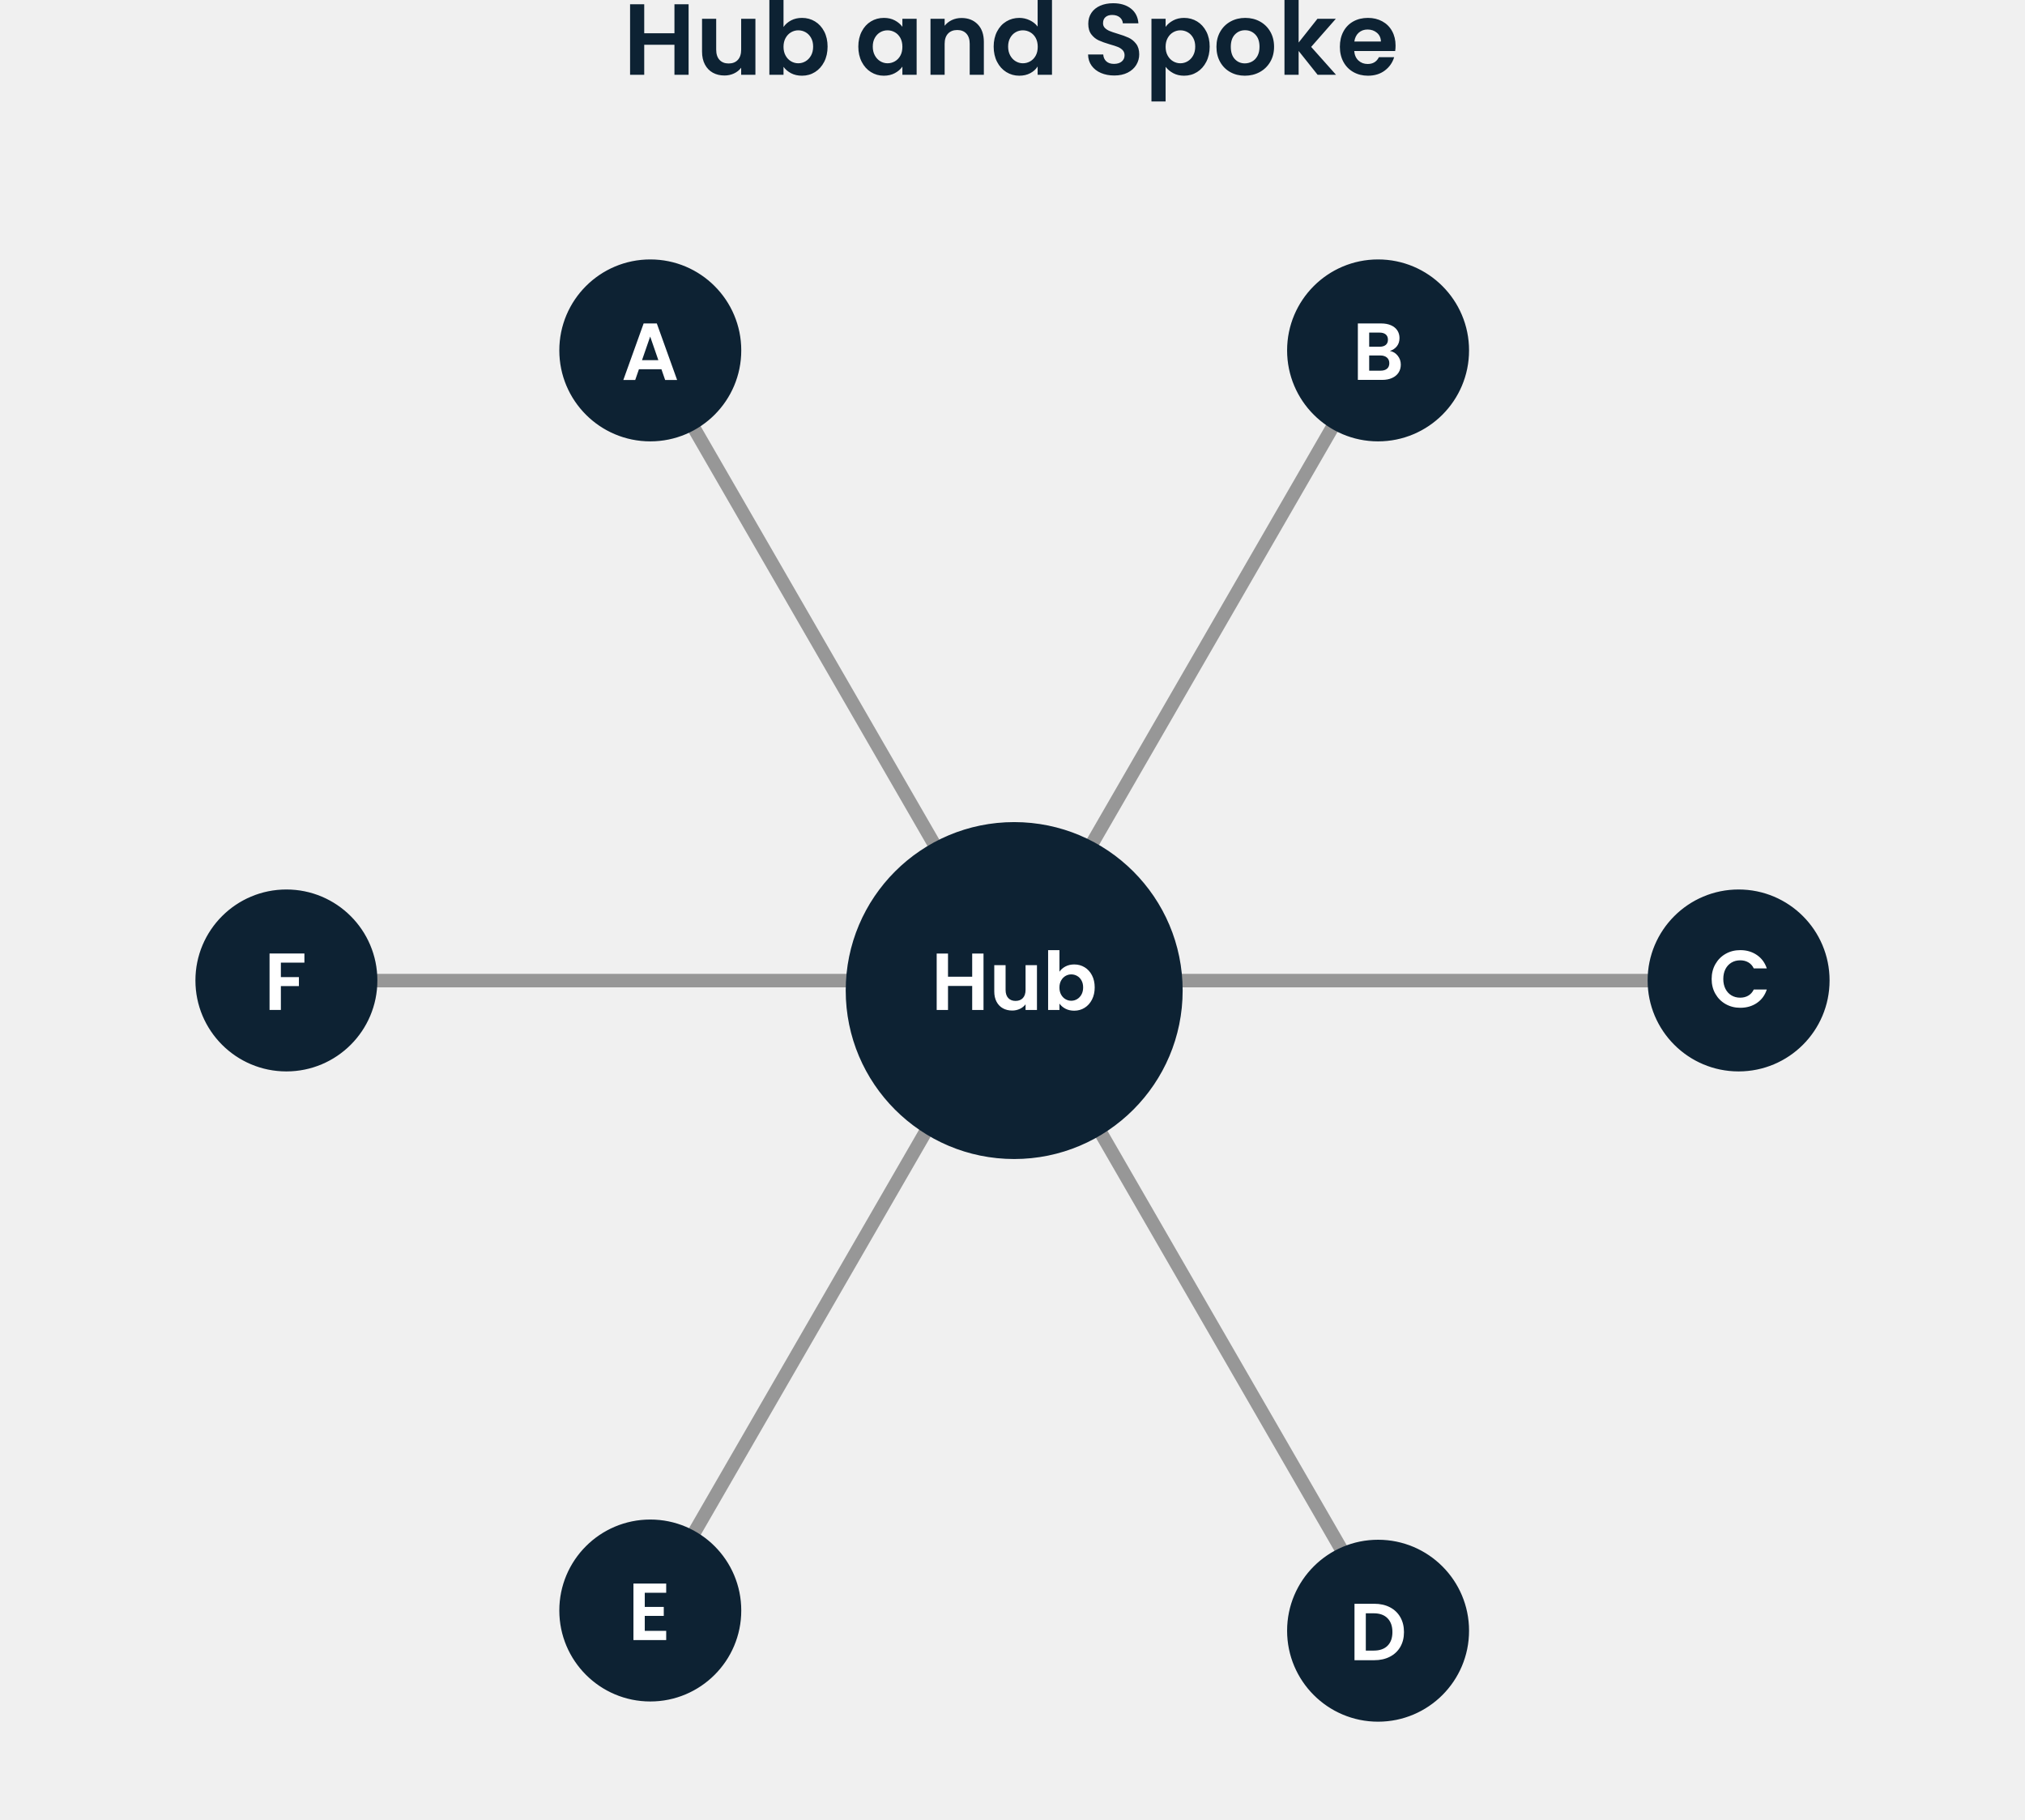
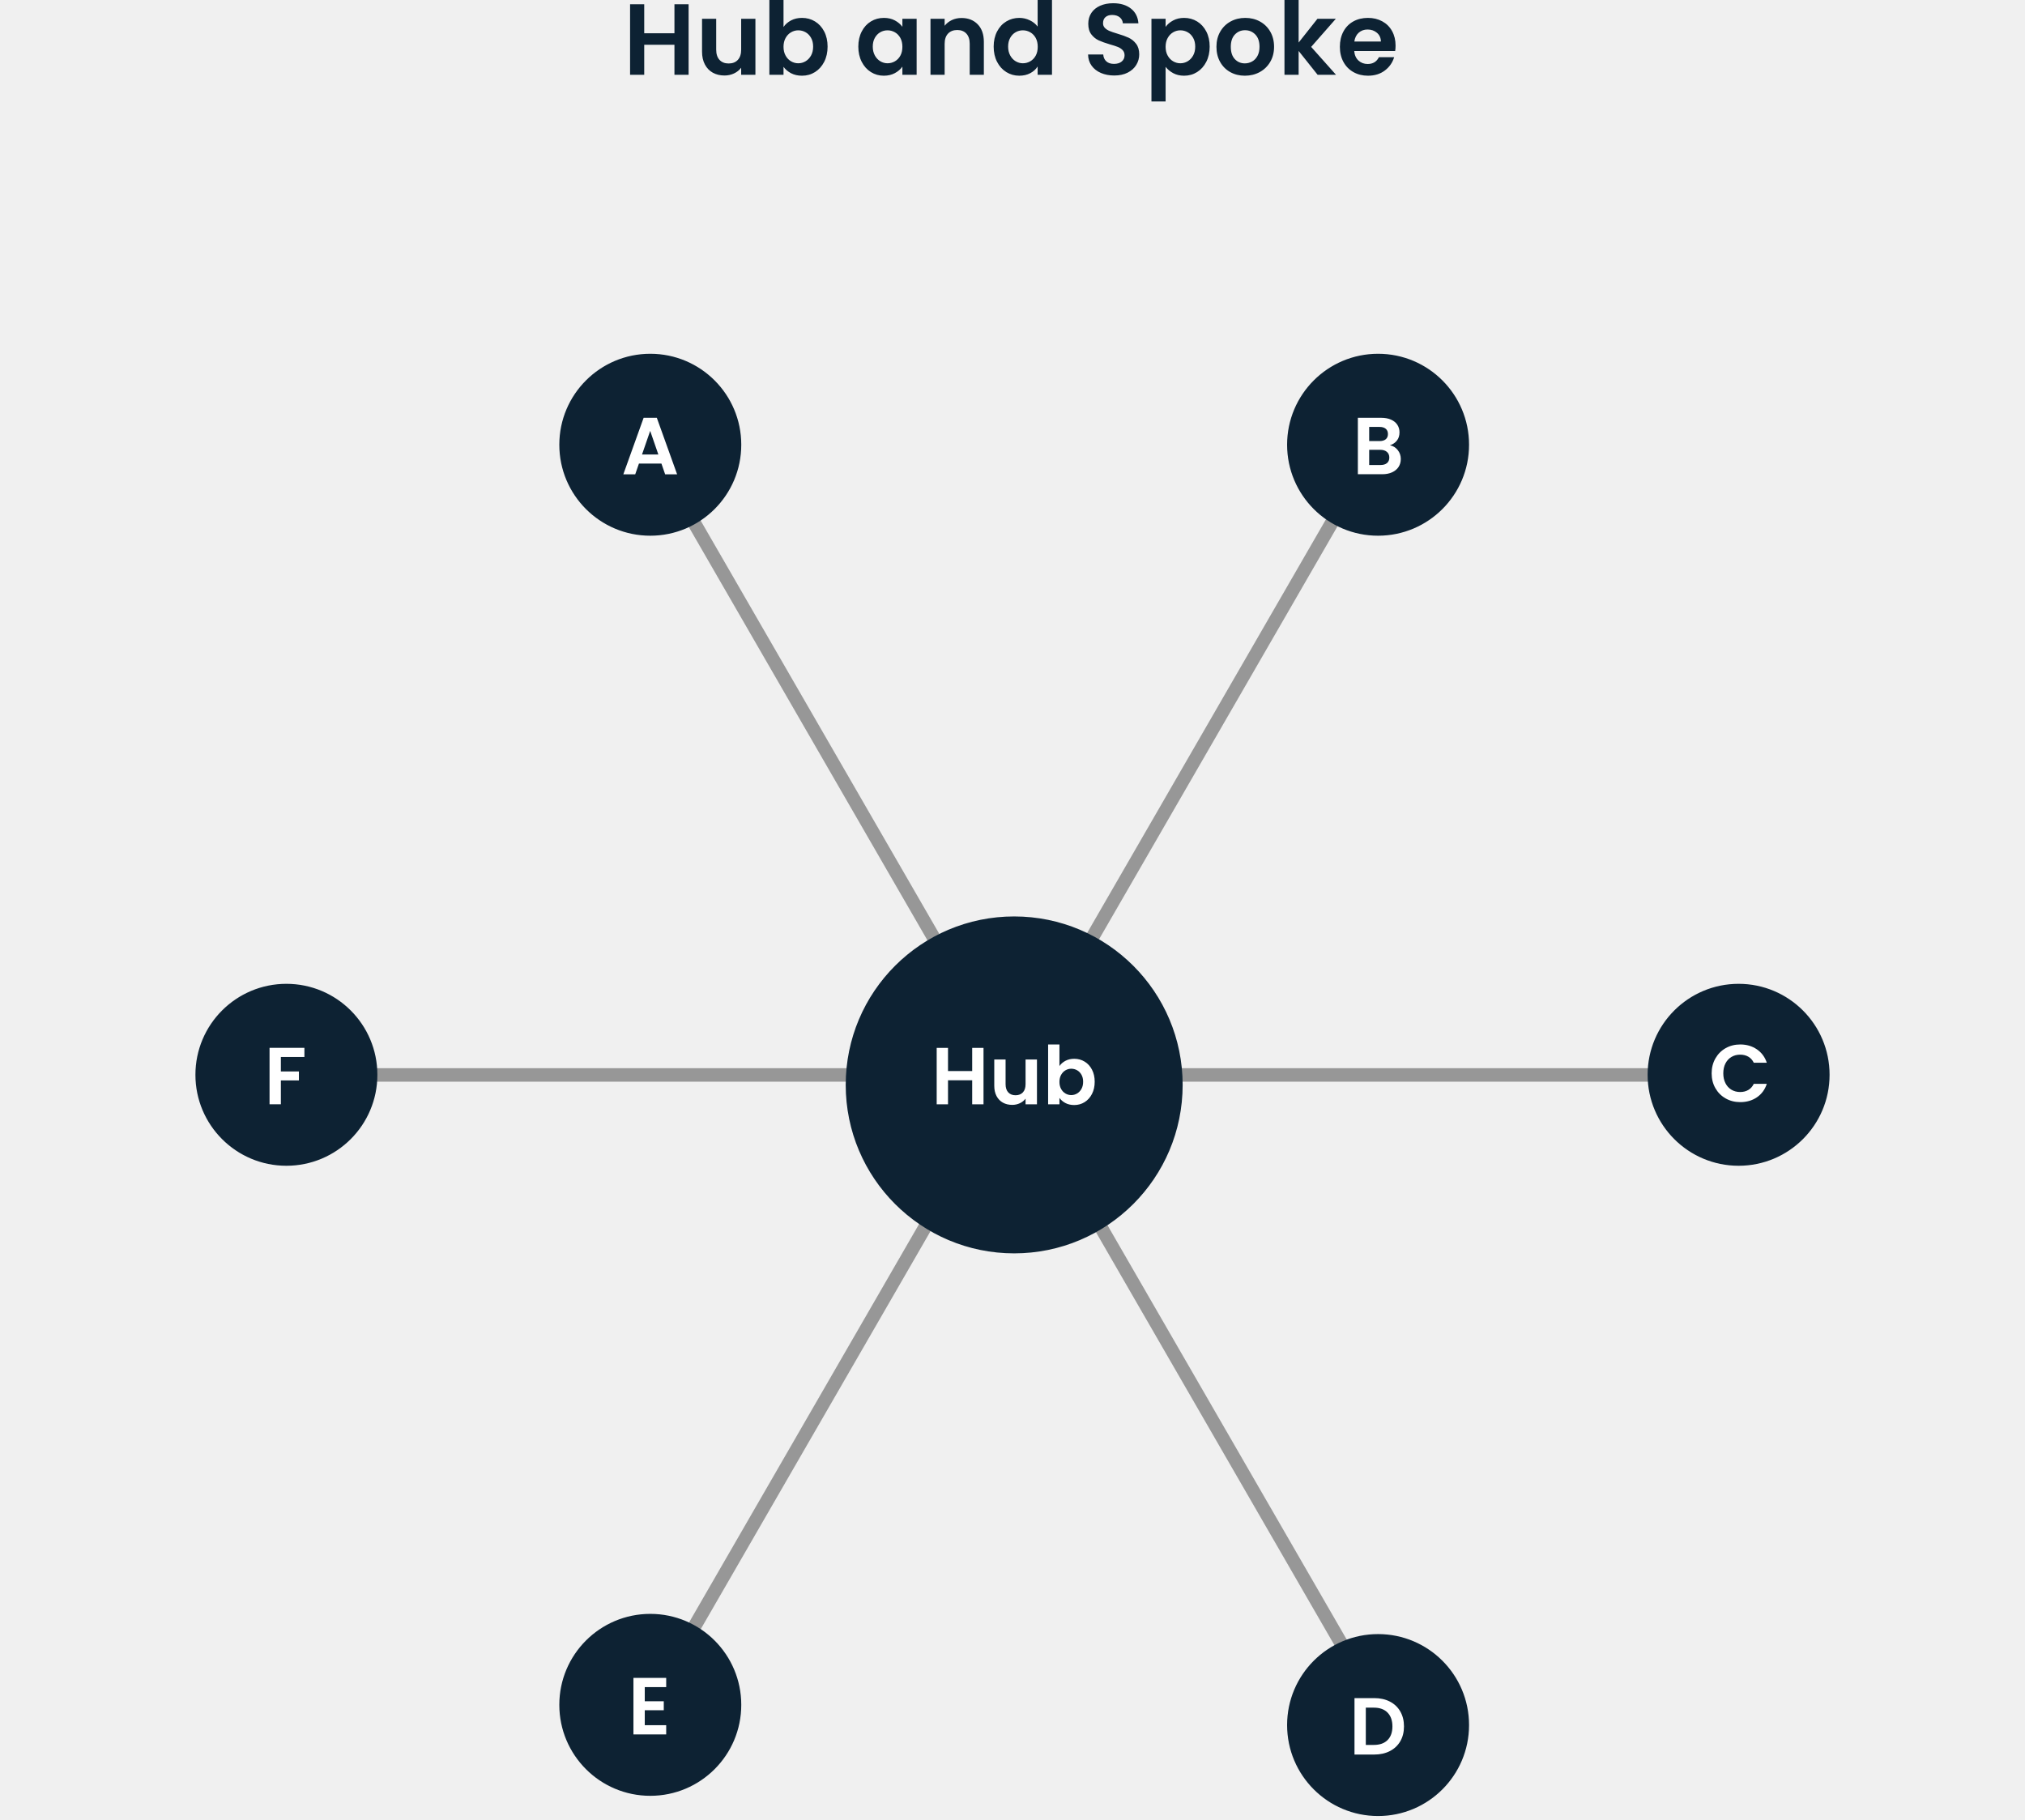
<svg xmlns="http://www.w3.org/2000/svg" width="601px" height="540px" viewBox="0 0 601 540" version="1.1">
  <g id="Page-1" stroke="none" stroke-width="1" fill="none" fill-rule="evenodd">
    <g id="Group-3">
-       <path d="M426,14 L558,14 C581.748,14 601,33.252 601,57 L601,497 C601,520.748 581.748,540 558,540 L43,540 C19.252,540 0,520.748 0,497 L0,57 C0,33.252 19.252,14 43,14 L158.852,14 L175.86,14" id="Path" stroke="#979797" stroke-width="4" opacity="0" stroke-linecap="round" />
-       <path d="M191.2,22.2 L191.2,13.29 L200.17,13.29 L200.17,22.2 L204.37,22.2 L204.37,1.26 L200.17,1.26 L200.17,9.87 L191.2,9.87 L191.2,1.26 L187,1.26 L187,22.2 L191.2,22.2 Z M215.02,22.41 C216.04,22.41 216.985,22.205 217.855,21.795 C218.725,21.385 219.43,20.82 219.97,20.1 L219.97,20.1 L219.97,22.2 L224.2,22.2 L224.2,5.58 L219.97,5.58 L219.97,14.73 C219.97,16.05 219.64,17.065 218.98,17.775 C218.32,18.485 217.41,18.84 216.25,18.84 C215.11,18.84 214.21,18.485 213.55,17.775 C212.89,17.065 212.56,16.05 212.56,14.73 L212.56,14.73 L212.56,5.58 L208.36,5.58 L208.36,15.33 C208.36,16.81 208.645,18.085 209.215,19.155 C209.785,20.225 210.57,21.035 211.57,21.585 C212.57,22.135 213.72,22.41 215.02,22.41 Z M238.03,22.47 C239.45,22.47 240.735,22.11 241.885,21.39 C243.035,20.67 243.945,19.655 244.615,18.345 C245.285,17.035 245.62,15.53 245.62,13.83 C245.62,12.13 245.285,10.635 244.615,9.345 C243.945,8.055 243.035,7.06 241.885,6.36 C240.735,5.66 239.45,5.31 238.03,5.31 C236.81,5.31 235.725,5.56 234.775,6.06 C233.825,6.56 233.08,7.21 232.54,8.01 L232.54,8.01 L232.54,-5.5067062e-14 L228.34,-5.5067062e-14 L228.34,22.2 L232.54,22.2 L232.54,19.83 C233.1,20.61 233.845,21.245 234.775,21.735 C235.705,22.225 236.79,22.47 238.03,22.47 Z M236.92,18.78 C236.16,18.78 235.445,18.585 234.775,18.195 C234.105,17.805 233.565,17.24 233.155,16.5 C232.745,15.76 232.54,14.89 232.54,13.89 C232.54,12.89 232.745,12.02 233.155,11.28 C233.565,10.54 234.105,9.975 234.775,9.585 C235.445,9.195 236.16,9 236.92,9 C237.7,9 238.425,9.19 239.095,9.57 C239.765,9.95 240.305,10.505 240.715,11.235 C241.125,11.965 241.33,12.83 241.33,13.83 C241.33,14.85 241.125,15.73 240.715,16.47 C240.305,17.21 239.765,17.78 239.095,18.18 C238.425,18.58 237.7,18.78 236.92,18.78 Z M262.3,22.47 C263.54,22.47 264.635,22.215 265.585,21.705 C266.535,21.195 267.28,20.55 267.82,19.77 L267.82,19.77 L267.82,22.2 L272.05,22.2 L272.05,5.58 L267.82,5.58 L267.82,7.95 C267.26,7.19 266.515,6.56 265.585,6.06 C264.655,5.56 263.57,5.31 262.33,5.31 C260.91,5.31 259.625,5.66 258.475,6.36 C257.325,7.06 256.415,8.06 255.745,9.36 C255.075,10.66 254.74,12.15 254.74,13.83 C254.74,15.53 255.075,17.035 255.745,18.345 C256.415,19.655 257.325,20.67 258.475,21.39 C259.625,22.11 260.9,22.47 262.3,22.47 Z M263.41,18.78 C262.65,18.78 261.935,18.58 261.265,18.18 C260.595,17.78 260.055,17.205 259.645,16.455 C259.235,15.705 259.03,14.83 259.03,13.83 C259.03,12.83 259.235,11.965 259.645,11.235 C260.055,10.505 260.59,9.95 261.25,9.57 C261.91,9.19 262.63,9 263.41,9 C264.19,9 264.92,9.195 265.6,9.585 C266.28,9.975 266.82,10.535 267.22,11.265 C267.62,11.995 267.82,12.87 267.82,13.89 C267.82,14.91 267.62,15.785 267.22,16.515 C266.82,17.245 266.28,17.805 265.6,18.195 C264.92,18.585 264.19,18.78 263.41,18.78 Z M280.36,22.2 L280.36,13.02 C280.36,11.7 280.695,10.685 281.365,9.975 C282.035,9.265 282.95,8.91 284.11,8.91 C285.25,8.91 286.15,9.265 286.81,9.975 C287.47,10.685 287.8,11.7 287.8,13.02 L287.8,13.02 L287.8,22.2 L292,22.2 L292,12.45 C292,10.21 291.39,8.465 290.17,7.215 C288.95,5.965 287.35,5.34 285.37,5.34 C284.33,5.34 283.375,5.545 282.505,5.955 C281.635,6.365 280.92,6.93 280.36,7.65 L280.36,7.65 L280.36,5.58 L276.16,5.58 L276.16,22.2 L280.36,22.2 Z M302.5,22.47 C303.74,22.47 304.83,22.22 305.77,21.72 C306.71,21.22 307.44,20.56 307.96,19.74 L307.96,19.74 L307.96,22.2 L312.22,22.2 L312.22,-5.5067062e-14 L307.96,-5.5067062e-14 L307.96,7.89 C307.38,7.11 306.6,6.485 305.62,6.015 C304.64,5.545 303.61,5.31 302.53,5.31 C301.11,5.31 299.82,5.66 298.66,6.36 C297.5,7.06 296.585,8.06 295.915,9.36 C295.245,10.66 294.91,12.15 294.91,13.83 C294.91,15.53 295.245,17.035 295.915,18.345 C296.585,19.655 297.5,20.67 298.66,21.39 C299.82,22.11 301.1,22.47 302.5,22.47 Z M303.58,18.78 C302.82,18.78 302.105,18.58 301.435,18.18 C300.765,17.78 300.225,17.205 299.815,16.455 C299.405,15.705 299.2,14.83 299.2,13.83 C299.2,12.83 299.405,11.965 299.815,11.235 C300.225,10.505 300.76,9.95 301.42,9.57 C302.08,9.19 302.8,9 303.58,9 C304.36,9 305.09,9.195 305.77,9.585 C306.45,9.975 306.99,10.535 307.39,11.265 C307.79,11.995 307.99,12.87 307.99,13.89 C307.99,14.91 307.79,15.785 307.39,16.515 C306.99,17.245 306.45,17.805 305.77,18.195 C305.09,18.585 304.36,18.78 303.58,18.78 Z M330.7,22.41 C332.24,22.41 333.57,22.125 334.69,21.555 C335.81,20.985 336.66,20.22 337.24,19.26 C337.82,18.3 338.11,17.26 338.11,16.14 C338.11,14.84 337.8,13.79 337.18,12.99 C336.56,12.19 335.82,11.59 334.96,11.19 C334.1,10.79 332.99,10.39 331.63,9.99 C330.63,9.69 329.855,9.425 329.305,9.195 C328.755,8.965 328.295,8.665 327.925,8.295 C327.555,7.925 327.37,7.46 327.37,6.9 C327.37,6.1 327.615,5.49 328.105,5.07 C328.595,4.65 329.25,4.44 330.07,4.44 C331.01,4.44 331.765,4.675 332.335,5.145 C332.905,5.615 333.21,6.21 333.25,6.93 L333.25,6.93 L337.87,6.93 C337.73,5.05 336.985,3.585 335.635,2.535 C334.285,1.485 332.53,0.96 330.37,0.96 C328.93,0.96 327.65,1.205 326.53,1.695 C325.41,2.185 324.54,2.89 323.92,3.81 C323.3,4.73 322.99,5.81 322.99,7.05 C322.99,8.37 323.295,9.425 323.905,10.215 C324.515,11.005 325.245,11.595 326.095,11.985 C326.945,12.375 328.05,12.77 329.41,13.17 C330.41,13.45 331.195,13.705 331.765,13.935 C332.335,14.165 332.81,14.48 333.19,14.88 C333.57,15.28 333.76,15.79 333.76,16.41 C333.76,17.17 333.48,17.785 332.92,18.255 C332.36,18.725 331.59,18.96 330.61,18.96 C329.65,18.96 328.895,18.71 328.345,18.21 C327.795,17.71 327.49,17.03 327.43,16.17 L327.43,16.17 L322.93,16.17 C322.95,17.45 323.3,18.56 323.98,19.5 C324.66,20.44 325.585,21.16 326.755,21.66 C327.925,22.16 329.24,22.41 330.7,22.41 Z M345.94,30.12 L345.94,19.83 C346.52,20.59 347.275,21.22 348.205,21.72 C349.135,22.22 350.21,22.47 351.43,22.47 C352.85,22.47 354.135,22.11 355.285,21.39 C356.435,20.67 357.345,19.655 358.015,18.345 C358.685,17.035 359.02,15.53 359.02,13.83 C359.02,12.13 358.685,10.635 358.015,9.345 C357.345,8.055 356.435,7.06 355.285,6.36 C354.135,5.66 352.85,5.31 351.43,5.31 C350.21,5.31 349.125,5.565 348.175,6.075 C347.225,6.585 346.48,7.22 345.94,7.98 L345.94,7.98 L345.94,5.58 L341.74,5.58 L341.74,30.12 L345.94,30.12 Z M350.32,18.78 C349.56,18.78 348.845,18.585 348.175,18.195 C347.505,17.805 346.965,17.24 346.555,16.5 C346.145,15.76 345.94,14.89 345.94,13.89 C345.94,12.89 346.145,12.02 346.555,11.28 C346.965,10.54 347.505,9.975 348.175,9.585 C348.845,9.195 349.56,9 350.32,9 C351.1,9 351.825,9.19 352.495,9.57 C353.165,9.95 353.705,10.505 354.115,11.235 C354.525,11.965 354.73,12.83 354.73,13.83 C354.73,14.85 354.525,15.73 354.115,16.47 C353.705,17.21 353.165,17.78 352.495,18.18 C351.825,18.58 351.1,18.78 350.32,18.78 Z M369.46,22.47 C371.08,22.47 372.545,22.115 373.855,21.405 C375.165,20.695 376.205,19.69 376.975,18.39 C377.745,17.09 378.13,15.59 378.13,13.89 C378.13,12.19 377.755,10.69 377.005,9.39 C376.255,8.09 375.23,7.085 373.93,6.375 C372.63,5.665 371.18,5.31 369.58,5.31 C367.98,5.31 366.53,5.665 365.23,6.375 C363.93,7.085 362.905,8.09 362.155,9.39 C361.405,10.69 361.03,12.19 361.03,13.89 C361.03,15.59 361.395,17.09 362.125,18.39 C362.855,19.69 363.86,20.695 365.14,21.405 C366.42,22.115 367.86,22.47 369.46,22.47 Z M369.46,18.81 C368.26,18.81 367.265,18.385 366.475,17.535 C365.685,16.685 365.29,15.47 365.29,13.89 C365.29,12.31 365.695,11.095 366.505,10.245 C367.315,9.395 368.32,8.97 369.52,8.97 C370.72,8.97 371.735,9.395 372.565,10.245 C373.395,11.095 373.81,12.31 373.81,13.89 C373.81,14.95 373.61,15.85 373.21,16.59 C372.81,17.33 372.275,17.885 371.605,18.255 C370.935,18.625 370.22,18.81 369.46,18.81 Z M385.42,22.2 L385.42,15.12 L391.06,22.2 L396.52,22.2 L389.14,13.92 L396.46,5.58 L391,5.58 L385.42,12.63 L385.42,-5.5067062e-14 L381.22,-5.5067062e-14 L381.22,22.2 L385.42,22.2 Z M406,22.47 C407.98,22.47 409.65,21.955 411.01,20.925 C412.37,19.895 413.29,18.58 413.77,16.98 L413.77,16.98 L409.24,16.98 C408.58,18.32 407.47,18.99 405.91,18.99 C404.83,18.99 403.92,18.65 403.18,17.97 C402.44,17.29 402.02,16.35 401.92,15.15 L401.92,15.15 L414.07,15.15 C414.15,14.67 414.19,14.13 414.19,13.53 C414.19,11.91 413.845,10.475 413.155,9.225 C412.465,7.975 411.495,7.01 410.245,6.33 C408.995,5.65 407.58,5.31 406,5.31 C404.36,5.31 402.91,5.66 401.65,6.36 C400.39,7.06 399.41,8.06 398.71,9.36 C398.01,10.66 397.66,12.17 397.66,13.89 C397.66,15.59 398.015,17.09 398.725,18.39 C399.435,19.69 400.425,20.695 401.695,21.405 C402.965,22.115 404.4,22.47 406,22.47 Z M409.84,12.33 L401.95,12.33 C402.11,11.21 402.545,10.335 403.255,9.705 C403.965,9.075 404.84,8.76 405.88,8.76 C406.98,8.76 407.91,9.085 408.67,9.735 C409.43,10.385 409.82,11.25 409.84,12.33 L409.84,12.33 Z" id="HubandSpoke" fill="#0D2233" fill-rule="nonzero" />
-       <g id="Group-4" transform="translate(58, 76)">
-         <line x1="99" y1="54" x2="386.265" y2="376.085" id="Line" stroke="#979797" stroke-width="4" stroke-linecap="square" transform="translate(242.6324, 215.0424) rotate(131.7295) translate(-242.6324, -215.0424) " />
-         <line x1="99" y1="54" x2="386.265" y2="376.085" id="Line" stroke="#979797" stroke-width="4" stroke-linecap="square" transform="translate(242.6324, 215.0424) rotate(11.72951) translate(-242.6324, -215.0424) " />
-         <line x1="99" y1="54" x2="386.265" y2="376.085" id="Line" stroke="#979797" stroke-width="4" stroke-linecap="square" transform="translate(242.6324, 215.0424) rotate(71.72951) translate(-242.6324, -215.0424) " />
-         <g id="A" transform="translate(108, 1)">
-           <circle id="Oval" stroke="#0D2233" stroke-width="3" fill="#0D2233" cx="27" cy="27" r="25.5" />
-           <path d="M22.528,35.776 L23.632,32.584 L30.304,32.584 L31.408,35.776 L34.96,35.776 L28.936,19 L25.024,19 L19,35.776 L22.528,35.776 Z M29.392,29.896 L24.544,29.896 L26.968,22.888 L29.392,29.896 Z" fill="#FFFFFF" fill-rule="nonzero" />
+       <path d="M426,7 L558,7 C581.748,7 601,26.252 601,50 L601,490 C601,513.748 581.748,533 558,533 L43,533 C19.252,533 0,513.748 0,490 L0,50 C0,26.252 19.252,7 43,7 L158.852,7 L175.86,7" id="Path" stroke="#979797" stroke-width="4" opacity="0" stroke-linecap="round" />
+       <g id="Group-6" transform="translate(58, 0)">
+         <path d="M133.2,22.2 L133.2,13.29 L142.17,13.29 L142.17,22.2 L146.37,22.2 L146.37,1.26 L142.17,1.26 L142.17,9.87 L133.2,9.87 L133.2,1.26 L129,1.26 L129,22.2 L133.2,22.2 Z M157.02,22.41 C158.04,22.41 158.985,22.205 159.855,21.795 C160.725,21.385 161.43,20.82 161.97,20.1 L161.97,20.1 L161.97,22.2 L166.2,22.2 L166.2,5.58 L161.97,5.58 L161.97,14.73 C161.97,16.05 161.64,17.065 160.98,17.775 C160.32,18.485 159.41,18.84 158.25,18.84 C157.11,18.84 156.21,18.485 155.55,17.775 C154.89,17.065 154.56,16.05 154.56,14.73 L154.56,14.73 L154.56,5.58 L150.36,5.58 L150.36,15.33 C150.36,16.81 150.645,18.085 151.215,19.155 C151.785,20.225 152.57,21.035 153.57,21.585 C154.57,22.135 155.72,22.41 157.02,22.41 Z M180.03,22.47 C181.45,22.47 182.735,22.11 183.885,21.39 C185.035,20.67 185.945,19.655 186.615,18.345 C187.285,17.035 187.62,15.53 187.62,13.83 C187.62,12.13 187.285,10.635 186.615,9.345 C185.945,8.055 185.035,7.06 183.885,6.36 C182.735,5.66 181.45,5.31 180.03,5.31 C178.81,5.31 177.725,5.56 176.775,6.06 C175.825,6.56 175.08,7.21 174.54,8.01 L174.54,8.01 L174.54,-5.5067062e-14 L170.34,-5.5067062e-14 L170.34,22.2 L174.54,22.2 L174.54,19.83 C175.1,20.61 175.845,21.245 176.775,21.735 C177.705,22.225 178.79,22.47 180.03,22.47 Z M178.92,18.78 C178.16,18.78 177.445,18.585 176.775,18.195 C176.105,17.805 175.565,17.24 175.155,16.5 C174.745,15.76 174.54,14.89 174.54,13.89 C174.54,12.89 174.745,12.02 175.155,11.28 C175.565,10.54 176.105,9.975 176.775,9.585 C177.445,9.195 178.16,9 178.92,9 C179.7,9 180.425,9.19 181.095,9.57 C181.765,9.95 182.305,10.505 182.715,11.235 C183.125,11.965 183.33,12.83 183.33,13.83 C183.33,14.85 183.125,15.73 182.715,16.47 C182.305,17.21 181.765,17.78 181.095,18.18 C180.425,18.58 179.7,18.78 178.92,18.78 Z M204.3,22.47 C205.54,22.47 206.635,22.215 207.585,21.705 C208.535,21.195 209.28,20.55 209.82,19.77 L209.82,19.77 L209.82,22.2 L214.05,22.2 L214.05,5.58 L209.82,5.58 L209.82,7.95 C209.26,7.19 208.515,6.56 207.585,6.06 C206.655,5.56 205.57,5.31 204.33,5.31 C202.91,5.31 201.625,5.66 200.475,6.36 C199.325,7.06 198.415,8.06 197.745,9.36 C197.075,10.66 196.74,12.15 196.74,13.83 C196.74,15.53 197.075,17.035 197.745,18.345 C198.415,19.655 199.325,20.67 200.475,21.39 C201.625,22.11 202.9,22.47 204.3,22.47 Z M205.41,18.78 C204.65,18.78 203.935,18.58 203.265,18.18 C202.595,17.78 202.055,17.205 201.645,16.455 C201.235,15.705 201.03,14.83 201.03,13.83 C201.03,12.83 201.235,11.965 201.645,11.235 C202.055,10.505 202.59,9.95 203.25,9.57 C203.91,9.19 204.63,9 205.41,9 C206.19,9 206.92,9.195 207.6,9.585 C208.28,9.975 208.82,10.535 209.22,11.265 C209.62,11.995 209.82,12.87 209.82,13.89 C209.82,14.91 209.62,15.785 209.22,16.515 C208.82,17.245 208.28,17.805 207.6,18.195 C206.92,18.585 206.19,18.78 205.41,18.78 Z M222.36,22.2 L222.36,13.02 C222.36,11.7 222.695,10.685 223.365,9.975 C224.035,9.265 224.95,8.91 226.11,8.91 C227.25,8.91 228.15,9.265 228.81,9.975 C229.47,10.685 229.8,11.7 229.8,13.02 L229.8,13.02 L229.8,22.2 L234,22.2 L234,12.45 C234,10.21 233.39,8.465 232.17,7.215 C230.95,5.965 229.35,5.34 227.37,5.34 C226.33,5.34 225.375,5.545 224.505,5.955 C223.635,6.365 222.92,6.93 222.36,7.65 L222.36,7.65 L222.36,5.58 L218.16,5.58 L218.16,22.2 L222.36,22.2 Z M244.5,22.47 C245.74,22.47 246.83,22.22 247.77,21.72 C248.71,21.22 249.44,20.56 249.96,19.74 L249.96,19.74 L249.96,22.2 L254.22,22.2 L254.22,-5.5067062e-14 L249.96,-5.5067062e-14 L249.96,7.89 C249.38,7.11 248.6,6.485 247.62,6.015 C246.64,5.545 245.61,5.31 244.53,5.31 C243.11,5.31 241.82,5.66 240.66,6.36 C239.5,7.06 238.585,8.06 237.915,9.36 C237.245,10.66 236.91,12.15 236.91,13.83 C236.91,15.53 237.245,17.035 237.915,18.345 C238.585,19.655 239.5,20.67 240.66,21.39 C241.82,22.11 243.1,22.47 244.5,22.47 Z M245.58,18.78 C244.82,18.78 244.105,18.58 243.435,18.18 C242.765,17.78 242.225,17.205 241.815,16.455 C241.405,15.705 241.2,14.83 241.2,13.83 C241.2,12.83 241.405,11.965 241.815,11.235 C242.225,10.505 242.76,9.95 243.42,9.57 C244.08,9.19 244.8,9 245.58,9 C246.36,9 247.09,9.195 247.77,9.585 C248.45,9.975 248.99,10.535 249.39,11.265 C249.79,11.995 249.99,12.87 249.99,13.89 C249.99,14.91 249.79,15.785 249.39,16.515 C248.99,17.245 248.45,17.805 247.77,18.195 C247.09,18.585 246.36,18.78 245.58,18.78 Z M272.7,22.41 C274.24,22.41 275.57,22.125 276.69,21.555 C277.81,20.985 278.66,20.22 279.24,19.26 C279.82,18.3 280.11,17.26 280.11,16.14 C280.11,14.84 279.8,13.79 279.18,12.99 C278.56,12.19 277.82,11.59 276.96,11.19 C276.1,10.79 274.99,10.39 273.63,9.99 C272.63,9.69 271.855,9.425 271.305,9.195 C270.755,8.965 270.295,8.665 269.925,8.295 C269.555,7.925 269.37,7.46 269.37,6.9 C269.37,6.1 269.615,5.49 270.105,5.07 C270.595,4.65 271.25,4.44 272.07,4.44 C273.01,4.44 273.765,4.675 274.335,5.145 C274.905,5.615 275.21,6.21 275.25,6.93 L275.25,6.93 L279.87,6.93 C279.73,5.05 278.985,3.585 277.635,2.535 C276.285,1.485 274.53,0.96 272.37,0.96 C270.93,0.96 269.65,1.205 268.53,1.695 C267.41,2.185 266.54,2.89 265.92,3.81 C265.3,4.73 264.99,5.81 264.99,7.05 C264.99,8.37 265.295,9.425 265.905,10.215 C266.515,11.005 267.245,11.595 268.095,11.985 C268.945,12.375 270.05,12.77 271.41,13.17 C272.41,13.45 273.195,13.705 273.765,13.935 C274.335,14.165 274.81,14.48 275.19,14.88 C275.57,15.28 275.76,15.79 275.76,16.41 C275.76,17.17 275.48,17.785 274.92,18.255 C274.36,18.725 273.59,18.96 272.61,18.96 C271.65,18.96 270.895,18.71 270.345,18.21 C269.795,17.71 269.49,17.03 269.43,16.17 L269.43,16.17 L264.93,16.17 C264.95,17.45 265.3,18.56 265.98,19.5 C266.66,20.44 267.585,21.16 268.755,21.66 C269.925,22.16 271.24,22.41 272.7,22.41 Z M287.94,30.12 L287.94,19.83 C288.52,20.59 289.275,21.22 290.205,21.72 C291.135,22.22 292.21,22.47 293.43,22.47 C294.85,22.47 296.135,22.11 297.285,21.39 C298.435,20.67 299.345,19.655 300.015,18.345 C300.685,17.035 301.02,15.53 301.02,13.83 C301.02,12.13 300.685,10.635 300.015,9.345 C299.345,8.055 298.435,7.06 297.285,6.36 C296.135,5.66 294.85,5.31 293.43,5.31 C292.21,5.31 291.125,5.565 290.175,6.075 C289.225,6.585 288.48,7.22 287.94,7.98 L287.94,7.98 L287.94,5.58 L283.74,5.58 L283.74,30.12 L287.94,30.12 Z M292.32,18.78 C291.56,18.78 290.845,18.585 290.175,18.195 C289.505,17.805 288.965,17.24 288.555,16.5 C288.145,15.76 287.94,14.89 287.94,13.89 C287.94,12.89 288.145,12.02 288.555,11.28 C288.965,10.54 289.505,9.975 290.175,9.585 C290.845,9.195 291.56,9 292.32,9 C293.1,9 293.825,9.19 294.495,9.57 C295.165,9.95 295.705,10.505 296.115,11.235 C296.525,11.965 296.73,12.83 296.73,13.83 C296.73,14.85 296.525,15.73 296.115,16.47 C295.705,17.21 295.165,17.78 294.495,18.18 C293.825,18.58 293.1,18.78 292.32,18.78 Z M311.46,22.47 C313.08,22.47 314.545,22.115 315.855,21.405 C317.165,20.695 318.205,19.69 318.975,18.39 C319.745,17.09 320.13,15.59 320.13,13.89 C320.13,12.19 319.755,10.69 319.005,9.39 C318.255,8.09 317.23,7.085 315.93,6.375 C314.63,5.665 313.18,5.31 311.58,5.31 C309.98,5.31 308.53,5.665 307.23,6.375 C305.93,7.085 304.905,8.09 304.155,9.39 C303.405,10.69 303.03,12.19 303.03,13.89 C303.03,15.59 303.395,17.09 304.125,18.39 C304.855,19.69 305.86,20.695 307.14,21.405 C308.42,22.115 309.86,22.47 311.46,22.47 Z M311.46,18.81 C310.26,18.81 309.265,18.385 308.475,17.535 C307.685,16.685 307.29,15.47 307.29,13.89 C307.29,12.31 307.695,11.095 308.505,10.245 C309.315,9.395 310.32,8.97 311.52,8.97 C312.72,8.97 313.735,9.395 314.565,10.245 C315.395,11.095 315.81,12.31 315.81,13.89 C315.81,14.95 315.61,15.85 315.21,16.59 C314.81,17.33 314.275,17.885 313.605,18.255 C312.935,18.625 312.22,18.81 311.46,18.81 Z M327.42,22.2 L327.42,15.12 L333.06,22.2 L338.52,22.2 L331.14,13.92 L338.46,5.58 L333,5.58 L327.42,12.63 L327.42,-5.5067062e-14 L323.22,-5.5067062e-14 L323.22,22.2 L327.42,22.2 Z M348,22.47 C349.98,22.47 351.65,21.955 353.01,20.925 C354.37,19.895 355.29,18.58 355.77,16.98 L355.77,16.98 L351.24,16.98 C350.58,18.32 349.47,18.99 347.91,18.99 C346.83,18.99 345.92,18.65 345.18,17.97 C344.44,17.29 344.02,16.35 343.92,15.15 L343.92,15.15 L356.07,15.15 C356.15,14.67 356.19,14.13 356.19,13.53 C356.19,11.91 355.845,10.475 355.155,9.225 C354.465,7.975 353.495,7.01 352.245,6.33 C350.995,5.65 349.58,5.31 348,5.31 C346.36,5.31 344.91,5.66 343.65,6.36 C342.39,7.06 341.41,8.06 340.71,9.36 C340.01,10.66 339.66,12.17 339.66,13.89 C339.66,15.59 340.015,17.09 340.725,18.39 C341.435,19.69 342.425,20.695 343.695,21.405 C344.965,22.115 346.4,22.47 348,22.47 Z M351.84,12.33 L343.95,12.33 C344.11,11.21 344.545,10.335 345.255,9.705 C345.965,9.075 346.84,8.76 347.88,8.76 C348.98,8.76 349.91,9.085 350.67,9.735 C351.43,10.385 351.82,11.25 351.84,12.33 L351.84,12.33 Z" id="HubandSpoke" fill="#0D2233" fill-rule="nonzero" />
+         <g id="Group-4" transform="translate(0, 104)">
+           <line x1="99" y1="54" x2="386.265" y2="376.085" id="Line" stroke="#979797" stroke-width="4" stroke-linecap="square" transform="translate(242.6324, 215.0424) rotate(131.7295) translate(-242.6324, -215.0424) " />
+           <line x1="99" y1="54" x2="386.265" y2="376.085" id="Line" stroke="#979797" stroke-width="4" stroke-linecap="square" transform="translate(242.6324, 215.0424) rotate(11.72951) translate(-242.6324, -215.0424) " />
+           <line x1="99" y1="54" x2="386.265" y2="376.085" id="Line" stroke="#979797" stroke-width="4" stroke-linecap="square" transform="translate(242.6324, 215.0424) rotate(71.72951) translate(-242.6324, -215.0424) " />
+           <g id="A" transform="translate(108, 1)">
+             <circle id="Oval" stroke="#0D2233" stroke-width="3" fill="#0D2233" cx="27" cy="27" r="25.5" />
+             <path d="M22.528,35.776 L23.632,32.584 L30.304,32.584 L31.408,35.776 L34.96,35.776 L28.936,19 L25.024,19 L19,35.776 L22.528,35.776 Z M29.392,29.896 L24.544,29.896 L26.968,22.888 L29.392,29.896 Z" fill="#FFFFFF" fill-rule="nonzero" />
+           </g>
+           <g id="B" transform="translate(324, 1)">
+             <circle id="Oval" stroke="#0D2233" stroke-width="3" fill="#0D2233" cx="27" cy="27" r="25.5" />
+             <path d="M28.224,35.752 C29.36,35.752 30.344,35.56 31.176,35.176 C32.008,34.792 32.644,34.26 33.084,33.58 C33.524,32.9 33.744,32.112 33.744,31.216 C33.744,30.224 33.44,29.344 32.832,28.576 C32.224,27.808 31.448,27.336 30.504,27.16 C31.368,26.888 32.06,26.424 32.58,25.768 C33.1,25.112 33.36,24.296 33.36,23.32 C33.36,22.488 33.148,21.744 32.724,21.088 C32.3,20.432 31.676,19.92 30.852,19.552 C30.028,19.184 29.048,19 27.912,19 L27.912,19 L21,19 L21,35.752 L28.224,35.752 Z M27.432,25.912 L24.36,25.912 L24.36,21.712 L27.432,21.712 C28.232,21.712 28.848,21.896 29.28,22.264 C29.712,22.632 29.928,23.152 29.928,23.824 C29.928,24.496 29.712,25.012 29.28,25.372 C28.848,25.732 28.232,25.912 27.432,25.912 L27.432,25.912 Z M27.744,33.016 L24.36,33.016 L24.36,28.504 L27.672,28.504 C28.488,28.504 29.136,28.708 29.616,29.116 C30.096,29.524 30.336,30.088 30.336,30.808 C30.336,31.512 30.108,32.056 29.652,32.44 C29.196,32.824 28.56,33.016 27.744,33.016 L27.744,33.016 Z" fill="#FFFFFF" fill-rule="nonzero" />
+           </g>
+           <g id="C" transform="translate(431, 188)">
+             <circle id="Oval" stroke="#0D2233" stroke-width="3" fill="#0D2233" cx="27" cy="27" r="25.5" />
+             <path d="M27.496,35.112 C29.384,35.112 31.028,34.636 32.428,33.684 C33.828,32.732 34.808,31.4 35.368,29.688 L35.368,29.688 L31.504,29.688 C31.12,30.488 30.58,31.092 29.884,31.5 C29.188,31.908 28.384,32.112 27.472,32.112 C26.496,32.112 25.628,31.884 24.868,31.428 C24.108,30.972 23.516,30.324 23.092,29.484 C22.668,28.644 22.456,27.672 22.456,26.568 C22.456,25.448 22.668,24.472 23.092,23.64 C23.516,22.808 24.108,22.164 24.868,21.708 C25.628,21.252 26.496,21.024 27.472,21.024 C28.384,21.024 29.188,21.224 29.884,21.624 C30.58,22.024 31.12,22.624 31.504,23.424 L31.504,23.424 L35.368,23.424 C34.808,21.728 33.824,20.4 32.416,19.44 C31.008,18.48 29.368,18 27.496,18 C25.896,18 24.452,18.364 23.164,19.092 C21.876,19.82 20.86,20.836 20.116,22.14 C19.372,23.444 19,24.92 19,26.568 C19,28.216 19.372,29.688 20.116,30.984 C20.86,32.28 21.876,33.292 23.164,34.02 C24.452,34.748 25.896,35.112 27.496,35.112 Z" fill="#FFFFFF" fill-rule="nonzero" />
+           </g>
+           <g id="D" transform="translate(324, 381)">
+             <circle id="Oval" stroke="#0D2233" stroke-width="3" fill="#0D2233" cx="27" cy="27" r="25.5" />
+             <path d="M25.856,35.752 C27.616,35.752 29.164,35.408 30.5,34.72 C31.836,34.032 32.868,33.06 33.596,31.804 C34.324,30.548 34.688,29.08 34.688,27.4 C34.688,25.72 34.324,24.244 33.596,22.972 C32.868,21.7 31.836,20.72 30.5,20.032 C29.164,19.344 27.616,19 25.856,19 L25.856,19 L20,19 L20,35.752 L25.856,35.752 Z M25.736,32.896 L23.36,32.896 L23.36,21.832 L25.736,21.832 C27.496,21.832 28.856,22.324 29.816,23.308 C30.776,24.292 31.256,25.656 31.256,27.4 C31.256,29.144 30.776,30.496 29.816,31.456 C28.856,32.416 27.496,32.896 25.736,32.896 L25.736,32.896 Z" fill="#FFFFFF" fill-rule="nonzero" />
+           </g>
+           <g id="E" transform="translate(108, 375)">
+             <circle id="Oval" stroke="#0D2233" stroke-width="3" fill="#0D2233" cx="27" cy="27" r="25.5" />
+             <polygon fill="#FFFFFF" fill-rule="nonzero" points="31.72 35.776 31.72 33.04 25.36 33.04 25.36 28.6 31 28.6 31 25.936 25.36 25.936 25.36 21.736 31.72 21.736 31.72 19 22 19 22 35.776" />
+           </g>
+           <g id="F" transform="translate(0, 188)">
+             <circle id="Oval" stroke="#0D2233" stroke-width="3" fill="#0D2233" cx="27" cy="27" r="25.5" />
+             <polygon fill="#FFFFFF" fill-rule="nonzero" points="25.36 35.752 25.36 28.672 30.712 28.672 30.712 26.008 25.36 26.008 25.36 21.712 32.344 21.712 32.344 19 22 19 22 35.752" />
+           </g>
+           <circle id="Oval" stroke="#0D2233" stroke-width="4" fill="#0D2233" cx="243" cy="218" r="48" />
+           <path d="M223.36,223.76 L223.36,216.632 L230.536,216.632 L230.536,223.76 L233.896,223.76 L233.896,207.008 L230.536,207.008 L230.536,213.896 L223.36,213.896 L223.36,207.008 L220,207.008 L220,223.76 L223.36,223.76 Z M242.416,223.928 C243.232,223.928 243.988,223.764 244.684,223.436 C245.38,223.108 245.944,222.656 246.376,222.08 L246.376,222.08 L246.376,223.76 L249.76,223.76 L249.76,210.464 L246.376,210.464 L246.376,217.784 C246.376,218.84 246.112,219.652 245.584,220.22 C245.056,220.788 244.328,221.072 243.4,221.072 C242.488,221.072 241.768,220.788 241.24,220.22 C240.712,219.652 240.448,218.84 240.448,217.784 L240.448,217.784 L240.448,210.464 L237.088,210.464 L237.088,218.264 C237.088,219.448 237.316,220.468 237.772,221.324 C238.228,222.18 238.856,222.828 239.656,223.268 C240.456,223.708 241.376,223.928 242.416,223.928 Z M260.824,223.976 C261.96,223.976 262.988,223.688 263.908,223.112 C264.828,222.536 265.556,221.724 266.092,220.676 C266.628,219.628 266.896,218.424 266.896,217.064 C266.896,215.704 266.628,214.508 266.092,213.476 C265.556,212.444 264.828,211.648 263.908,211.088 C262.988,210.528 261.96,210.248 260.824,210.248 C259.848,210.248 258.98,210.448 258.22,210.848 C257.46,211.248 256.864,211.768 256.432,212.408 L256.432,212.408 L256.432,206 L253.072,206 L253.072,223.76 L256.432,223.76 L256.432,221.864 C256.88,222.488 257.476,222.996 258.22,223.388 C258.964,223.78 259.832,223.976 260.824,223.976 Z M259.936,221.024 C259.328,221.024 258.756,220.868 258.22,220.556 C257.684,220.244 257.252,219.792 256.924,219.2 C256.596,218.608 256.432,217.912 256.432,217.112 C256.432,216.312 256.596,215.616 256.924,215.024 C257.252,214.432 257.684,213.98 258.22,213.668 C258.756,213.356 259.328,213.2 259.936,213.2 C260.56,213.2 261.14,213.352 261.676,213.656 C262.212,213.96 262.644,214.404 262.972,214.988 C263.3,215.572 263.464,216.264 263.464,217.064 C263.464,217.88 263.3,218.584 262.972,219.176 C262.644,219.768 262.212,220.224 261.676,220.544 C261.14,220.864 260.56,221.024 259.936,221.024 Z" id="Hub" fill="#FFFFFF" fill-rule="nonzero" />
        </g>
-         <g id="B" transform="translate(324, 1)">
-           <circle id="Oval" stroke="#0D2233" stroke-width="3" fill="#0D2233" cx="27" cy="27" r="25.5" />
-           <path d="M28.224,35.752 C29.36,35.752 30.344,35.56 31.176,35.176 C32.008,34.792 32.644,34.26 33.084,33.58 C33.524,32.9 33.744,32.112 33.744,31.216 C33.744,30.224 33.44,29.344 32.832,28.576 C32.224,27.808 31.448,27.336 30.504,27.16 C31.368,26.888 32.06,26.424 32.58,25.768 C33.1,25.112 33.36,24.296 33.36,23.32 C33.36,22.488 33.148,21.744 32.724,21.088 C32.3,20.432 31.676,19.92 30.852,19.552 C30.028,19.184 29.048,19 27.912,19 L27.912,19 L21,19 L21,35.752 L28.224,35.752 Z M27.432,25.912 L24.36,25.912 L24.36,21.712 L27.432,21.712 C28.232,21.712 28.848,21.896 29.28,22.264 C29.712,22.632 29.928,23.152 29.928,23.824 C29.928,24.496 29.712,25.012 29.28,25.372 C28.848,25.732 28.232,25.912 27.432,25.912 L27.432,25.912 Z M27.744,33.016 L24.36,33.016 L24.36,28.504 L27.672,28.504 C28.488,28.504 29.136,28.708 29.616,29.116 C30.096,29.524 30.336,30.088 30.336,30.808 C30.336,31.512 30.108,32.056 29.652,32.44 C29.196,32.824 28.56,33.016 27.744,33.016 L27.744,33.016 Z" fill="#FFFFFF" fill-rule="nonzero" />
-         </g>
-         <g id="C" transform="translate(431, 188)">
-           <circle id="Oval" stroke="#0D2233" stroke-width="3" fill="#0D2233" cx="27" cy="27" r="25.5" />
-           <path d="M27.496,35.112 C29.384,35.112 31.028,34.636 32.428,33.684 C33.828,32.732 34.808,31.4 35.368,29.688 L35.368,29.688 L31.504,29.688 C31.12,30.488 30.58,31.092 29.884,31.5 C29.188,31.908 28.384,32.112 27.472,32.112 C26.496,32.112 25.628,31.884 24.868,31.428 C24.108,30.972 23.516,30.324 23.092,29.484 C22.668,28.644 22.456,27.672 22.456,26.568 C22.456,25.448 22.668,24.472 23.092,23.64 C23.516,22.808 24.108,22.164 24.868,21.708 C25.628,21.252 26.496,21.024 27.472,21.024 C28.384,21.024 29.188,21.224 29.884,21.624 C30.58,22.024 31.12,22.624 31.504,23.424 L31.504,23.424 L35.368,23.424 C34.808,21.728 33.824,20.4 32.416,19.44 C31.008,18.48 29.368,18 27.496,18 C25.896,18 24.452,18.364 23.164,19.092 C21.876,19.82 20.86,20.836 20.116,22.14 C19.372,23.444 19,24.92 19,26.568 C19,28.216 19.372,29.688 20.116,30.984 C20.86,32.28 21.876,33.292 23.164,34.02 C24.452,34.748 25.896,35.112 27.496,35.112 Z" fill="#FFFFFF" fill-rule="nonzero" />
-         </g>
-         <g id="D" transform="translate(324, 381)">
-           <circle id="Oval" stroke="#0D2233" stroke-width="3" fill="#0D2233" cx="27" cy="27" r="25.5" />
-           <path d="M25.856,35.752 C27.616,35.752 29.164,35.408 30.5,34.72 C31.836,34.032 32.868,33.06 33.596,31.804 C34.324,30.548 34.688,29.08 34.688,27.4 C34.688,25.72 34.324,24.244 33.596,22.972 C32.868,21.7 31.836,20.72 30.5,20.032 C29.164,19.344 27.616,19 25.856,19 L25.856,19 L20,19 L20,35.752 L25.856,35.752 Z M25.736,32.896 L23.36,32.896 L23.36,21.832 L25.736,21.832 C27.496,21.832 28.856,22.324 29.816,23.308 C30.776,24.292 31.256,25.656 31.256,27.4 C31.256,29.144 30.776,30.496 29.816,31.456 C28.856,32.416 27.496,32.896 25.736,32.896 L25.736,32.896 Z" fill="#FFFFFF" fill-rule="nonzero" />
-         </g>
-         <g id="E" transform="translate(108, 375)">
-           <circle id="Oval" stroke="#0D2233" stroke-width="3" fill="#0D2233" cx="27" cy="27" r="25.5" />
-           <polygon fill="#FFFFFF" fill-rule="nonzero" points="31.72 35.776 31.72 33.04 25.36 33.04 25.36 28.6 31 28.6 31 25.936 25.36 25.936 25.36 21.736 31.72 21.736 31.72 19 22 19 22 35.776" />
-         </g>
-         <g id="F" transform="translate(0, 188)">
-           <circle id="Oval" stroke="#0D2233" stroke-width="3" fill="#0D2233" cx="27" cy="27" r="25.5" />
-           <polygon fill="#FFFFFF" fill-rule="nonzero" points="25.36 35.752 25.36 28.672 30.712 28.672 30.712 26.008 25.36 26.008 25.36 21.712 32.344 21.712 32.344 19 22 19 22 35.752" />
-         </g>
-         <circle id="Oval" stroke="#0D2233" stroke-width="4" fill="#0D2233" cx="243" cy="218" r="48" />
-         <path d="M223.36,223.76 L223.36,216.632 L230.536,216.632 L230.536,223.76 L233.896,223.76 L233.896,207.008 L230.536,207.008 L230.536,213.896 L223.36,213.896 L223.36,207.008 L220,207.008 L220,223.76 L223.36,223.76 Z M242.416,223.928 C243.232,223.928 243.988,223.764 244.684,223.436 C245.38,223.108 245.944,222.656 246.376,222.08 L246.376,222.08 L246.376,223.76 L249.76,223.76 L249.76,210.464 L246.376,210.464 L246.376,217.784 C246.376,218.84 246.112,219.652 245.584,220.22 C245.056,220.788 244.328,221.072 243.4,221.072 C242.488,221.072 241.768,220.788 241.24,220.22 C240.712,219.652 240.448,218.84 240.448,217.784 L240.448,217.784 L240.448,210.464 L237.088,210.464 L237.088,218.264 C237.088,219.448 237.316,220.468 237.772,221.324 C238.228,222.18 238.856,222.828 239.656,223.268 C240.456,223.708 241.376,223.928 242.416,223.928 Z M260.824,223.976 C261.96,223.976 262.988,223.688 263.908,223.112 C264.828,222.536 265.556,221.724 266.092,220.676 C266.628,219.628 266.896,218.424 266.896,217.064 C266.896,215.704 266.628,214.508 266.092,213.476 C265.556,212.444 264.828,211.648 263.908,211.088 C262.988,210.528 261.96,210.248 260.824,210.248 C259.848,210.248 258.98,210.448 258.22,210.848 C257.46,211.248 256.864,211.768 256.432,212.408 L256.432,212.408 L256.432,206 L253.072,206 L253.072,223.76 L256.432,223.76 L256.432,221.864 C256.88,222.488 257.476,222.996 258.22,223.388 C258.964,223.78 259.832,223.976 260.824,223.976 Z M259.936,221.024 C259.328,221.024 258.756,220.868 258.22,220.556 C257.684,220.244 257.252,219.792 256.924,219.2 C256.596,218.608 256.432,217.912 256.432,217.112 C256.432,216.312 256.596,215.616 256.924,215.024 C257.252,214.432 257.684,213.98 258.22,213.668 C258.756,213.356 259.328,213.2 259.936,213.2 C260.56,213.2 261.14,213.352 261.676,213.656 C262.212,213.96 262.644,214.404 262.972,214.988 C263.3,215.572 263.464,216.264 263.464,217.064 C263.464,217.88 263.3,218.584 262.972,219.176 C262.644,219.768 262.212,220.224 261.676,220.544 C261.14,220.864 260.56,221.024 259.936,221.024 Z" id="Hub" fill="#FFFFFF" fill-rule="nonzero" />
      </g>
    </g>
  </g>
</svg>
